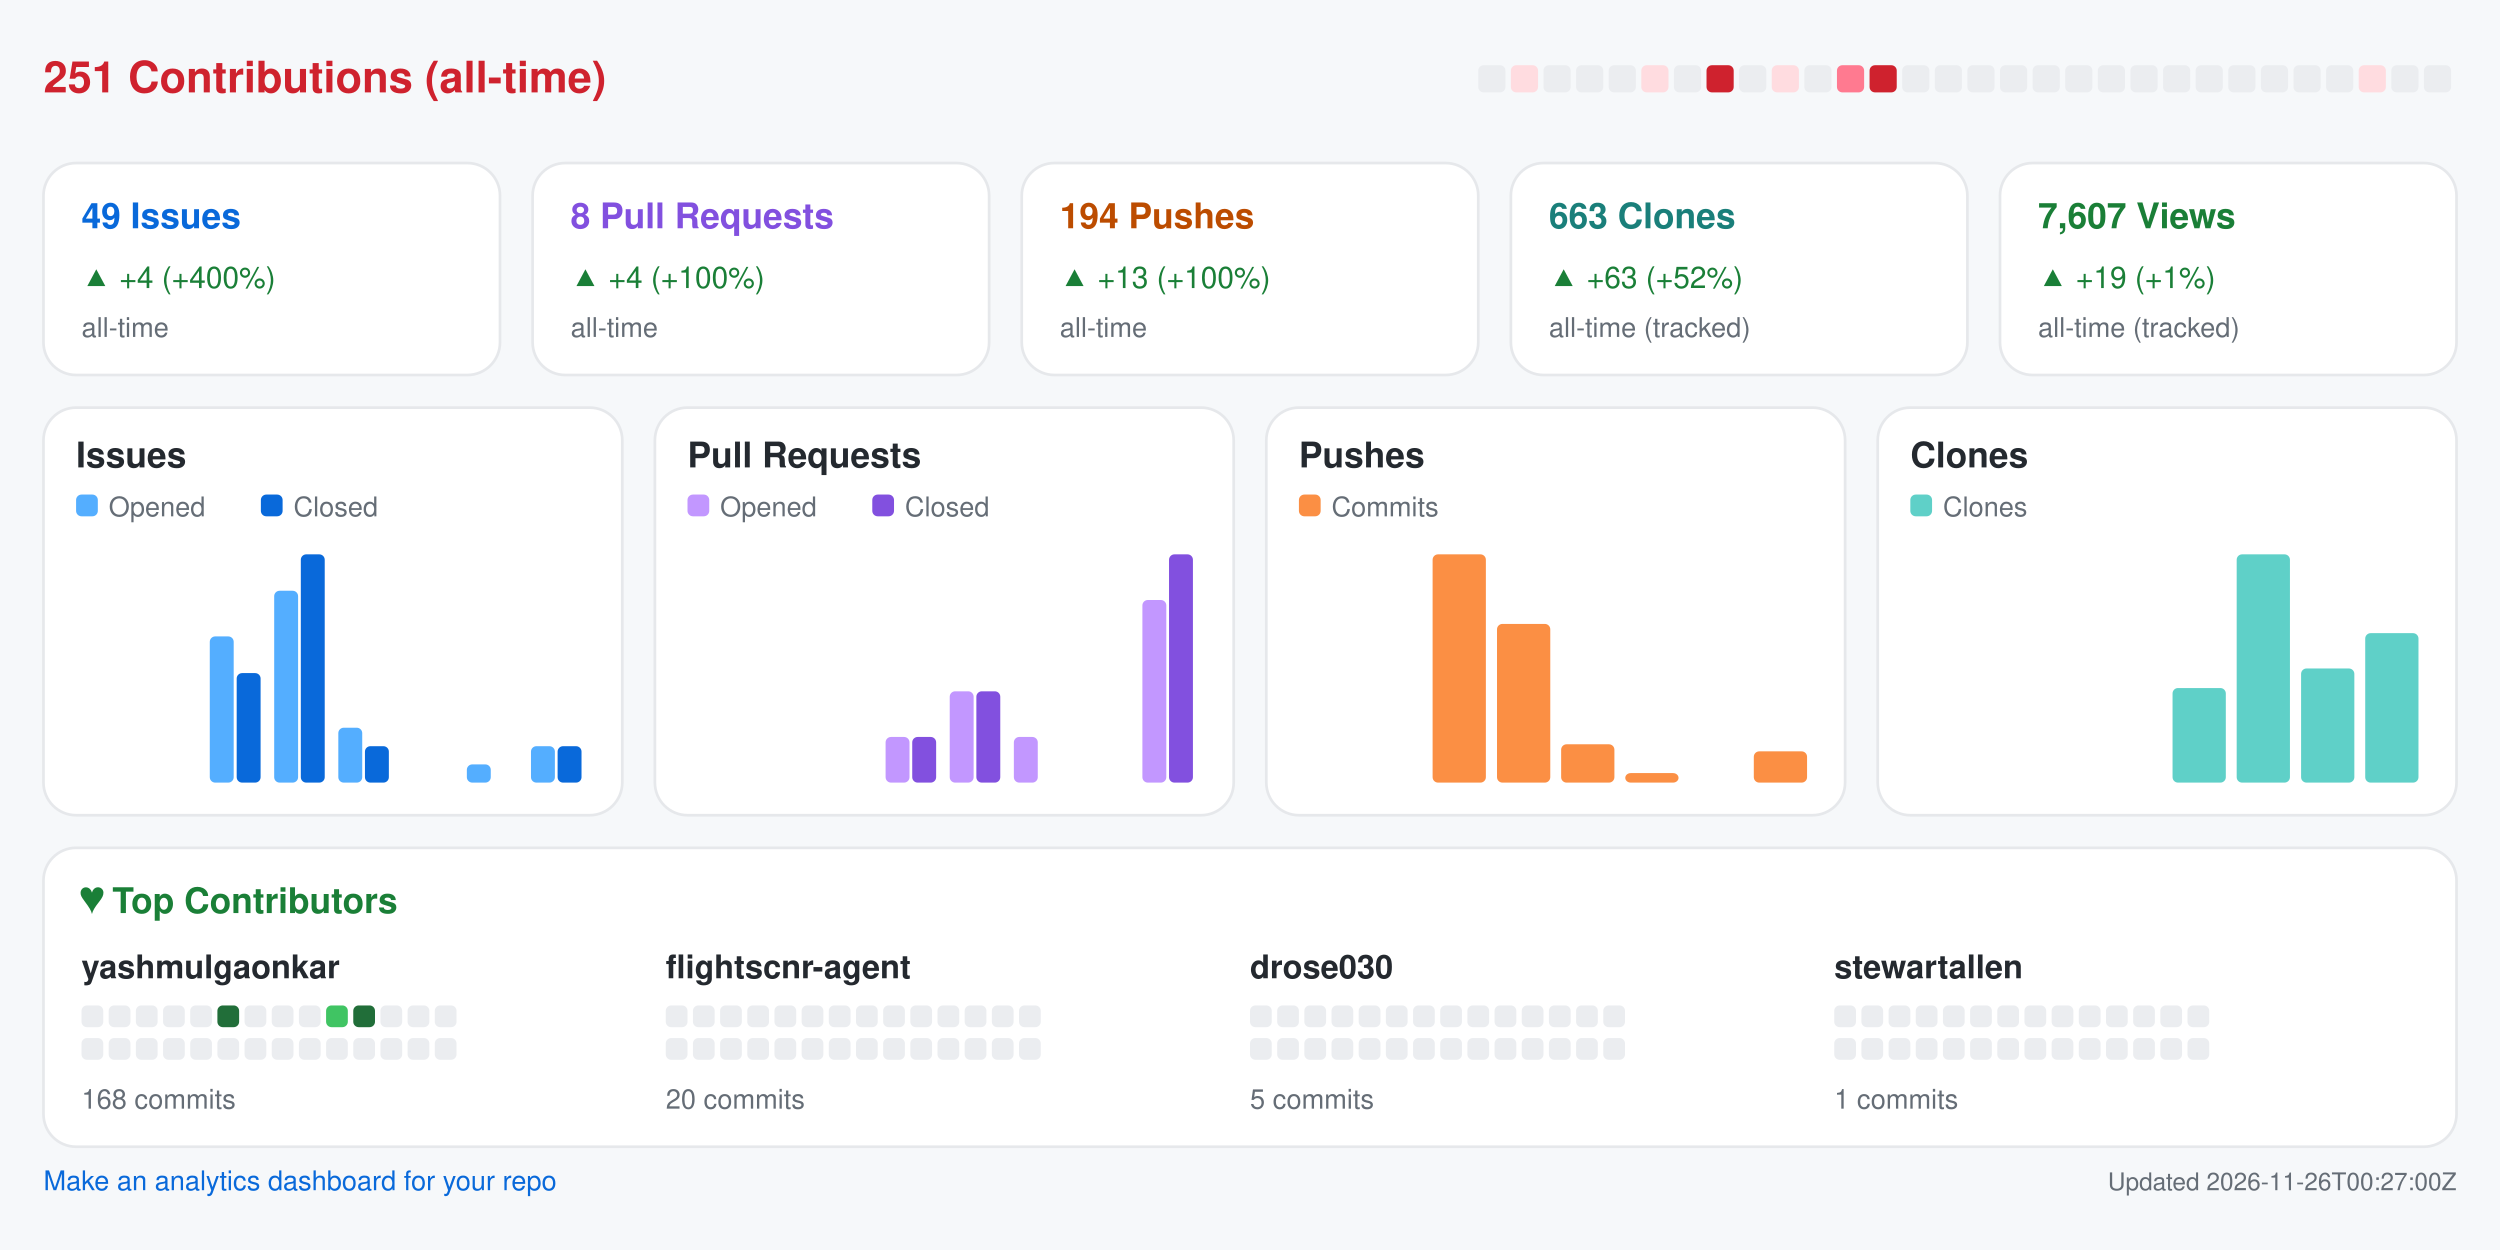
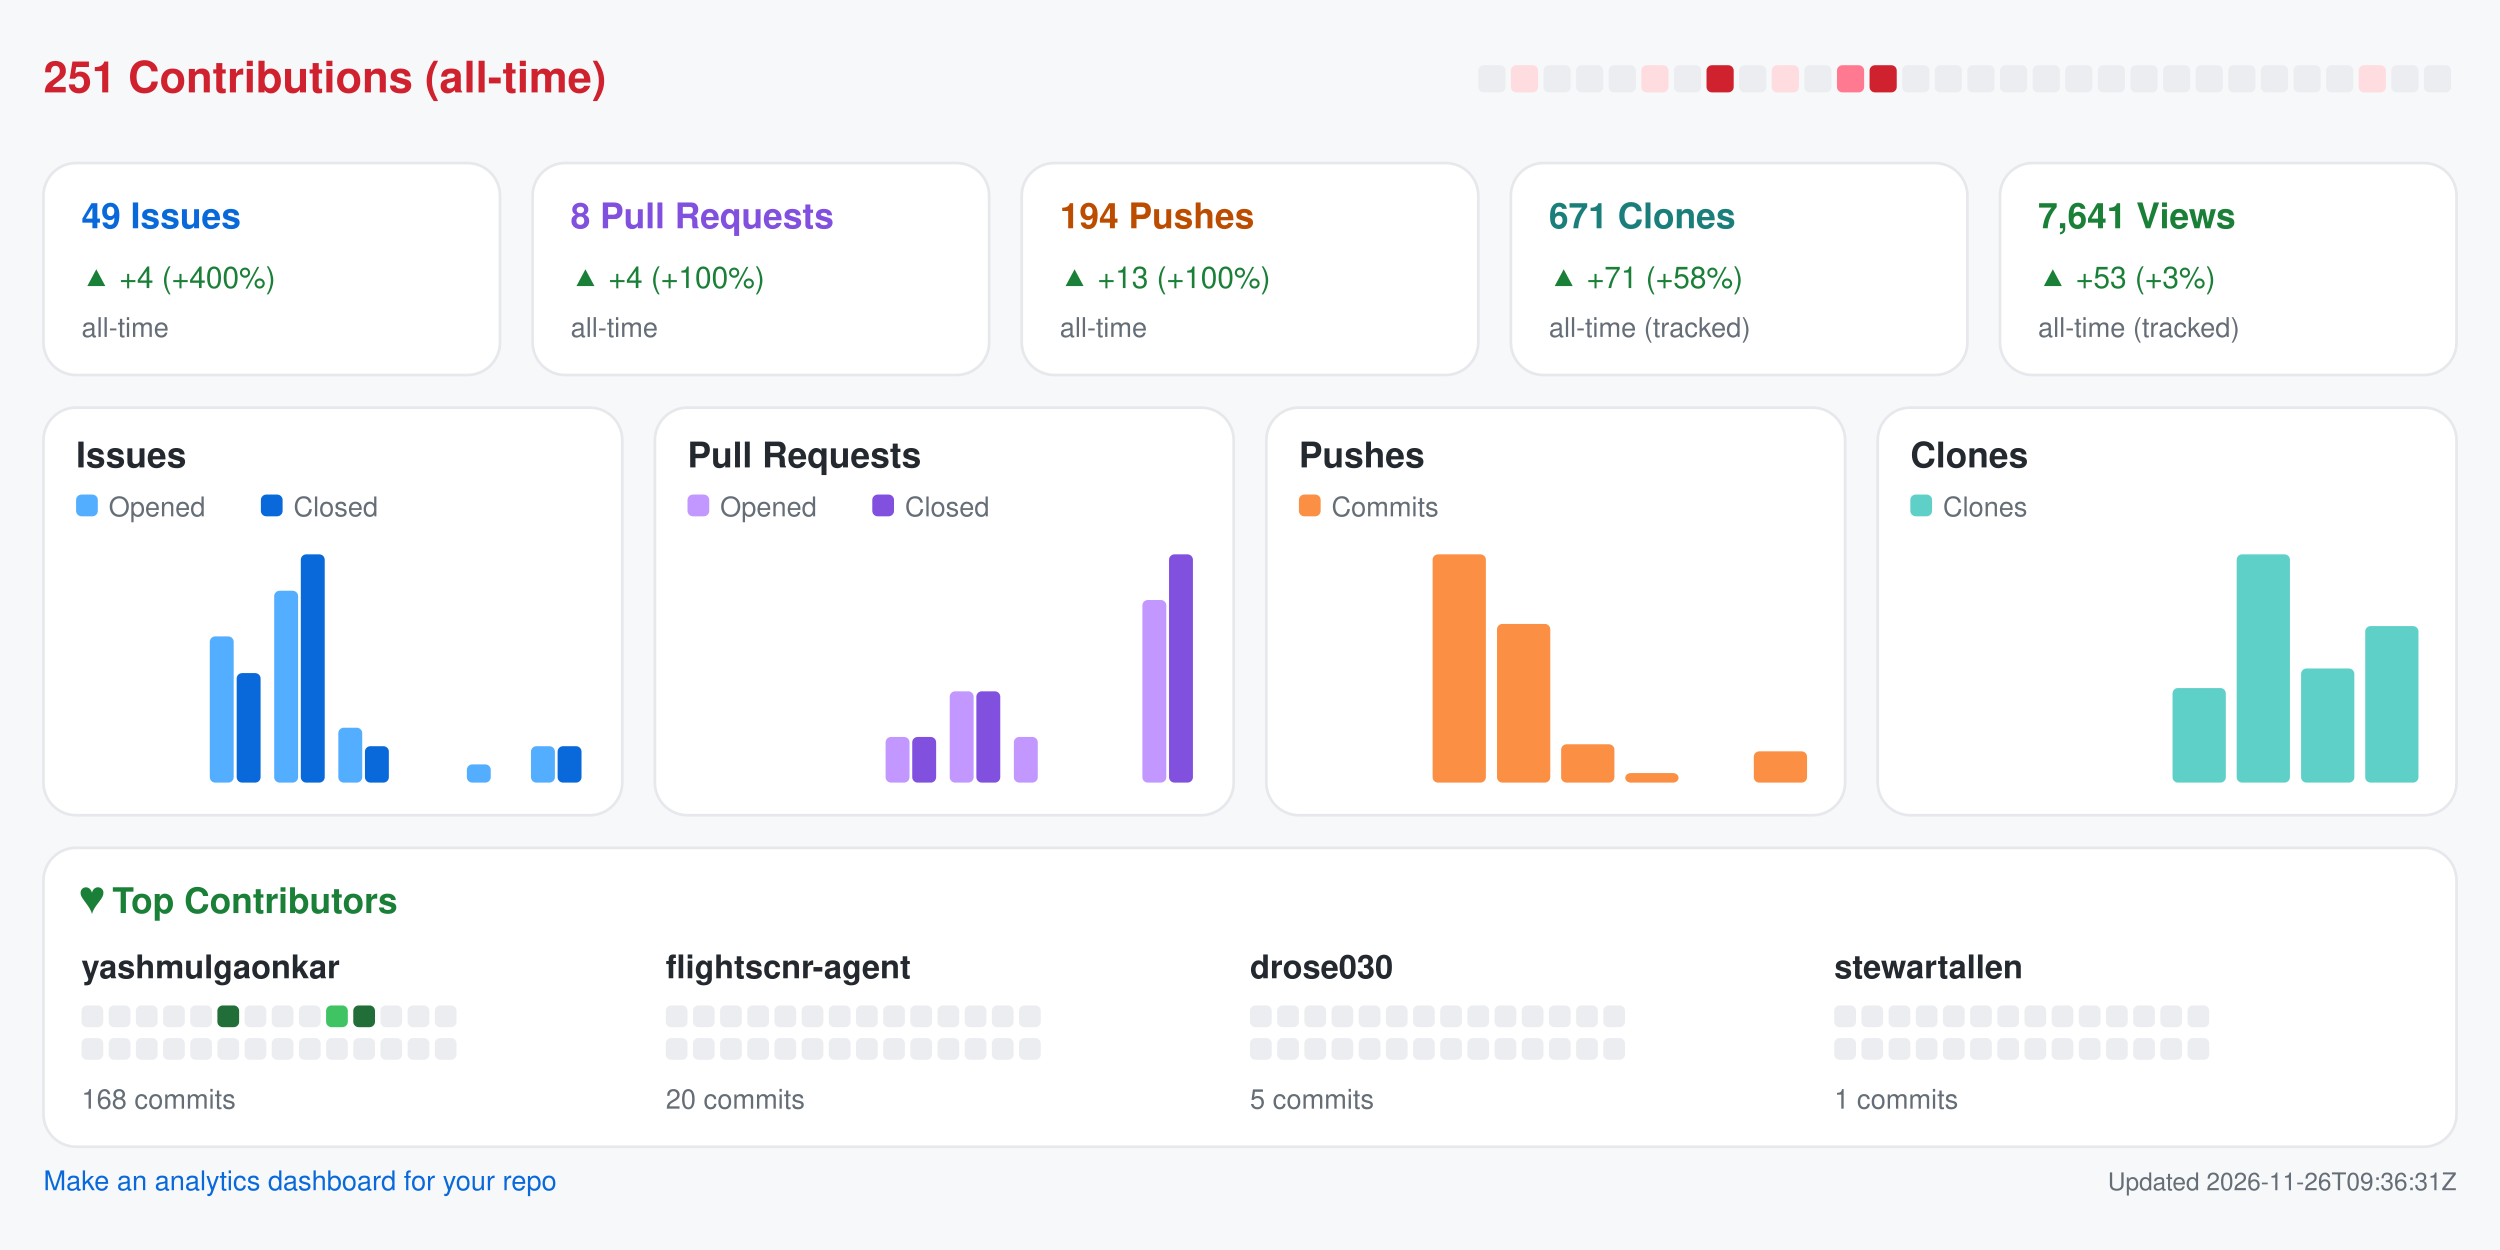
<svg xmlns="http://www.w3.org/2000/svg" width="920" height="460" viewBox="0 0 920 460" role="img" aria-label="Repository analytics for yashmulgaonkar/FlightScnr">
  <rect x="0.0" y="0.0" width="920.0" height="460.0" rx="0" fill="#f6f8fa" />
  <text x="16.0" y="34.0" fill="#cf222e" font-size="16" font-family="-apple-system,BlinkMacSystemFont,Segoe UI,Helvetica,Arial,sans-serif" font-weight="600" text-anchor="start">251 Contributions (all-time)</text>
  <rect x="544.0" y="24.0" width="10.0" height="10.0" rx="2" fill="#ebedf0" />
  <rect x="556.0" y="24.0" width="10.0" height="10.0" rx="2" fill="#ffdce0" />
  <rect x="568.0" y="24.0" width="10.0" height="10.0" rx="2" fill="#ebedf0" />
  <rect x="580.0" y="24.0" width="10.0" height="10.0" rx="2" fill="#ebedf0" />
  <rect x="592.0" y="24.0" width="10.0" height="10.0" rx="2" fill="#ebedf0" />
  <rect x="604.0" y="24.0" width="10.0" height="10.0" rx="2" fill="#ffdce0" />
  <rect x="616.0" y="24.0" width="10.0" height="10.0" rx="2" fill="#ebedf0" />
  <rect x="628.0" y="24.0" width="10.0" height="10.0" rx="2" fill="#cf222e" />
  <rect x="640.0" y="24.0" width="10.0" height="10.0" rx="2" fill="#ebedf0" />
  <rect x="652.0" y="24.0" width="10.0" height="10.0" rx="2" fill="#ffdce0" />
  <rect x="664.0" y="24.0" width="10.0" height="10.0" rx="2" fill="#ebedf0" />
  <rect x="676.0" y="24.0" width="10.0" height="10.0" rx="2" fill="#ff7a90" />
  <rect x="688.0" y="24.0" width="10.0" height="10.0" rx="2" fill="#cf222e" />
  <rect x="700.0" y="24.0" width="10.0" height="10.0" rx="2" fill="#ebedf0" />
  <rect x="712.0" y="24.0" width="10.0" height="10.0" rx="2" fill="#ebedf0" />
  <rect x="724.0" y="24.0" width="10.0" height="10.0" rx="2" fill="#ebedf0" />
  <rect x="736.0" y="24.0" width="10.0" height="10.0" rx="2" fill="#ebedf0" />
  <rect x="748.0" y="24.0" width="10.0" height="10.0" rx="2" fill="#ebedf0" />
  <rect x="760.0" y="24.0" width="10.0" height="10.0" rx="2" fill="#ebedf0" />
  <rect x="772.0" y="24.0" width="10.0" height="10.0" rx="2" fill="#ebedf0" />
  <rect x="784.0" y="24.0" width="10.0" height="10.0" rx="2" fill="#ebedf0" />
  <rect x="796.0" y="24.0" width="10.0" height="10.0" rx="2" fill="#ebedf0" />
  <rect x="808.0" y="24.0" width="10.0" height="10.0" rx="2" fill="#ebedf0" />
  <rect x="820.0" y="24.0" width="10.0" height="10.0" rx="2" fill="#ebedf0" />
  <rect x="832.0" y="24.0" width="10.0" height="10.0" rx="2" fill="#ebedf0" />
  <rect x="844.0" y="24.0" width="10.0" height="10.0" rx="2" fill="#ebedf0" />
  <rect x="856.0" y="24.0" width="10.0" height="10.0" rx="2" fill="#ebedf0" />
  <rect x="868.0" y="24.0" width="10.0" height="10.0" rx="2" fill="#ffdce0" />
  <rect x="880.0" y="24.0" width="10.0" height="10.0" rx="2" fill="#ebedf0" />
  <rect x="892.0" y="24.0" width="10.0" height="10.0" rx="2" fill="#ebedf0" />
  <rect x="16.0" y="60.0" width="168.0" height="78.0" rx="12" fill="#ffffff" stroke="#e6e8eb" />
  <text x="30.0" y="84.0" fill="#0969da" font-size="13" font-family="-apple-system,BlinkMacSystemFont,Segoe UI,Helvetica,Arial,sans-serif" font-weight="600" text-anchor="start">49 Issues</text>
  <text x="30.0" y="106.0" fill="#1a7f37" font-size="11" font-family="-apple-system,BlinkMacSystemFont,Segoe UI,Helvetica,Arial,sans-serif" font-weight="400" text-anchor="start">▲ +4 (+400%)</text>
  <text x="30.0" y="124.0" fill="#656d76" font-size="10" font-family="-apple-system,BlinkMacSystemFont,Segoe UI,Helvetica,Arial,sans-serif" font-weight="400" text-anchor="start">all-time</text>
  <rect x="196.0" y="60.0" width="168.0" height="78.0" rx="12" fill="#ffffff" stroke="#e6e8eb" />
  <text x="210.0" y="84.0" fill="#8250df" font-size="13" font-family="-apple-system,BlinkMacSystemFont,Segoe UI,Helvetica,Arial,sans-serif" font-weight="600" text-anchor="start">8 Pull Requests</text>
  <text x="210.0" y="106.0" fill="#1a7f37" font-size="11" font-family="-apple-system,BlinkMacSystemFont,Segoe UI,Helvetica,Arial,sans-serif" font-weight="400" text-anchor="start">▲ +4 (+100%)</text>
  <text x="210.0" y="124.0" fill="#656d76" font-size="10" font-family="-apple-system,BlinkMacSystemFont,Segoe UI,Helvetica,Arial,sans-serif" font-weight="400" text-anchor="start">all-time</text>
  <rect x="376.0" y="60.0" width="168.0" height="78.0" rx="12" fill="#ffffff" stroke="#e6e8eb" />
  <text x="390.0" y="84.0" fill="#bc4c00" font-size="13" font-family="-apple-system,BlinkMacSystemFont,Segoe UI,Helvetica,Arial,sans-serif" font-weight="600" text-anchor="start">194 Pushes</text>
  <text x="390.0" y="106.0" fill="#1a7f37" font-size="11" font-family="-apple-system,BlinkMacSystemFont,Segoe UI,Helvetica,Arial,sans-serif" font-weight="400" text-anchor="start">▲ +13 (+100%)</text>
  <text x="390.0" y="124.0" fill="#656d76" font-size="10" font-family="-apple-system,BlinkMacSystemFont,Segoe UI,Helvetica,Arial,sans-serif" font-weight="400" text-anchor="start">all-time</text>
  <rect x="556.0" y="60.0" width="168.0" height="78.0" rx="12" fill="#ffffff" stroke="#e6e8eb" />
-   <text x="570.0" y="84.0" fill="#1a7f7a" font-size="13" font-family="-apple-system,BlinkMacSystemFont,Segoe UI,Helvetica,Arial,sans-serif" font-weight="600" text-anchor="start">663 Clones</text>
-   <text x="570.0" y="106.0" fill="#1a7f37" font-size="11" font-family="-apple-system,BlinkMacSystemFont,Segoe UI,Helvetica,Arial,sans-serif" font-weight="400" text-anchor="start">▲ +63 (+52%)</text>
+   <text x="570.0" y="84.0" fill="#1a7f7a" font-size="13" font-family="-apple-system,BlinkMacSystemFont,Segoe UI,Helvetica,Arial,sans-serif" font-weight="600" text-anchor="start">671 Clones</text>
+   <text x="570.0" y="106.0" fill="#1a7f37" font-size="11" font-family="-apple-system,BlinkMacSystemFont,Segoe UI,Helvetica,Arial,sans-serif" font-weight="400" text-anchor="start">▲ +71 (+58%)</text>
  <text x="570.0" y="124.0" fill="#656d76" font-size="10" font-family="-apple-system,BlinkMacSystemFont,Segoe UI,Helvetica,Arial,sans-serif" font-weight="400" text-anchor="start">all-time (tracked)</text>
  <rect x="736.0" y="60.0" width="168.0" height="78.0" rx="12" fill="#ffffff" stroke="#e6e8eb" />
-   <text x="750.0" y="84.0" fill="#1a7f37" font-size="13" font-family="-apple-system,BlinkMacSystemFont,Segoe UI,Helvetica,Arial,sans-serif" font-weight="600" text-anchor="start">7,607 Views</text>
-   <text x="750.0" y="106.0" fill="#1a7f37" font-size="11" font-family="-apple-system,BlinkMacSystemFont,Segoe UI,Helvetica,Arial,sans-serif" font-weight="400" text-anchor="start">▲ +19 (+1%)</text>
+   <text x="750.0" y="84.0" fill="#1a7f37" font-size="13" font-family="-apple-system,BlinkMacSystemFont,Segoe UI,Helvetica,Arial,sans-serif" font-weight="600" text-anchor="start">7,641 Views</text>
+   <text x="750.0" y="106.0" fill="#1a7f37" font-size="11" font-family="-apple-system,BlinkMacSystemFont,Segoe UI,Helvetica,Arial,sans-serif" font-weight="400" text-anchor="start">▲ +53 (+3%)</text>
  <text x="750.0" y="124.0" fill="#656d76" font-size="10" font-family="-apple-system,BlinkMacSystemFont,Segoe UI,Helvetica,Arial,sans-serif" font-weight="400" text-anchor="start">all-time (tracked)</text>
  <rect x="16.0" y="150.0" width="213.0" height="150.0" rx="12" fill="#ffffff" stroke="#e6e8eb" />
  <text x="28.0" y="172.0" fill="#24292f" font-size="13" font-family="-apple-system,BlinkMacSystemFont,Segoe UI,Helvetica,Arial,sans-serif" font-weight="600" text-anchor="start">Issues</text>
  <rect x="28.0" y="182.0" width="8.0" height="8.0" rx="2" fill="#54aeff" />
  <text x="40.0" y="190.0" fill="#656d76" font-size="10" font-family="-apple-system,BlinkMacSystemFont,Segoe UI,Helvetica,Arial,sans-serif" font-weight="400" text-anchor="start">Opened</text>
  <rect x="96.0" y="182.0" width="8.0" height="8.0" rx="2" fill="#0969da" />
  <text x="108.0" y="190.0" fill="#656d76" font-size="10" font-family="-apple-system,BlinkMacSystemFont,Segoe UI,Helvetica,Arial,sans-serif" font-weight="400" text-anchor="start">Closed</text>
  <rect x="30.0" y="288.0" width="8.8" height="0.0" rx="2" fill="#54aeff" />
  <rect x="39.8" y="288.0" width="8.8" height="0.0" rx="2" fill="#0969da" />
  <rect x="53.6" y="288.0" width="8.8" height="0.0" rx="2" fill="#54aeff" />
  <rect x="63.4" y="288.0" width="8.8" height="0.0" rx="2" fill="#0969da" />
  <rect x="77.2" y="234.2" width="8.8" height="53.8" rx="2" fill="#54aeff" />
  <rect x="87.1" y="247.7" width="8.8" height="40.3" rx="2" fill="#0969da" />
  <rect x="100.9" y="217.4" width="8.8" height="70.6" rx="2" fill="#54aeff" />
  <rect x="110.7" y="204.0" width="8.8" height="84.0" rx="2" fill="#0969da" />
  <rect x="124.5" y="267.8" width="8.8" height="20.2" rx="2" fill="#54aeff" />
  <rect x="134.3" y="274.6" width="8.8" height="13.4" rx="2" fill="#0969da" />
  <rect x="148.1" y="288.0" width="8.8" height="0.0" rx="2" fill="#54aeff" />
  <rect x="157.9" y="288.0" width="8.8" height="0.0" rx="2" fill="#0969da" />
  <rect x="171.8" y="281.3" width="8.8" height="6.7" rx="2" fill="#54aeff" />
  <rect x="181.6" y="288.0" width="8.8" height="0.0" rx="2" fill="#0969da" />
  <rect x="195.4" y="274.6" width="8.8" height="13.4" rx="2" fill="#54aeff" />
  <rect x="205.2" y="274.6" width="8.8" height="13.4" rx="2" fill="#0969da" />
  <rect x="241.0" y="150.0" width="213.0" height="150.0" rx="12" fill="#ffffff" stroke="#e6e8eb" />
  <text x="253.0" y="172.0" fill="#24292f" font-size="13" font-family="-apple-system,BlinkMacSystemFont,Segoe UI,Helvetica,Arial,sans-serif" font-weight="600" text-anchor="start">Pull Requests</text>
  <rect x="253.0" y="182.0" width="8.0" height="8.0" rx="2" fill="#c297ff" />
  <text x="265.0" y="190.0" fill="#656d76" font-size="10" font-family="-apple-system,BlinkMacSystemFont,Segoe UI,Helvetica,Arial,sans-serif" font-weight="400" text-anchor="start">Opened</text>
  <rect x="321.0" y="182.0" width="8.0" height="8.0" rx="2" fill="#8250df" />
  <text x="333.0" y="190.0" fill="#656d76" font-size="10" font-family="-apple-system,BlinkMacSystemFont,Segoe UI,Helvetica,Arial,sans-serif" font-weight="400" text-anchor="start">Closed</text>
  <rect x="255.0" y="288.0" width="8.8" height="0.0" rx="2" fill="#c297ff" />
  <rect x="264.8" y="288.0" width="8.8" height="0.0" rx="2" fill="#8250df" />
  <rect x="278.6" y="288.0" width="8.8" height="0.0" rx="2" fill="#c297ff" />
  <rect x="288.4" y="288.0" width="8.8" height="0.0" rx="2" fill="#8250df" />
  <rect x="302.2" y="288.0" width="8.8" height="0.0" rx="2" fill="#c297ff" />
  <rect x="312.1" y="288.0" width="8.8" height="0.0" rx="2" fill="#8250df" />
  <rect x="325.9" y="271.2" width="8.8" height="16.8" rx="2" fill="#c297ff" />
  <rect x="335.7" y="271.2" width="8.8" height="16.8" rx="2" fill="#8250df" />
  <rect x="349.5" y="254.4" width="8.8" height="33.6" rx="2" fill="#c297ff" />
  <rect x="359.3" y="254.4" width="8.8" height="33.6" rx="2" fill="#8250df" />
  <rect x="373.1" y="271.2" width="8.8" height="16.8" rx="2" fill="#c297ff" />
  <rect x="382.9" y="288.0" width="8.8" height="0.0" rx="2" fill="#8250df" />
  <rect x="396.8" y="288.0" width="8.8" height="0.0" rx="2" fill="#c297ff" />
  <rect x="406.6" y="288.0" width="8.8" height="0.0" rx="2" fill="#8250df" />
  <rect x="420.4" y="220.8" width="8.8" height="67.2" rx="2" fill="#c297ff" />
  <rect x="430.2" y="204.0" width="8.8" height="84.0" rx="2" fill="#8250df" />
  <rect x="466.0" y="150.0" width="213.0" height="150.0" rx="12" fill="#ffffff" stroke="#e6e8eb" />
  <text x="478.0" y="172.0" fill="#24292f" font-size="13" font-family="-apple-system,BlinkMacSystemFont,Segoe UI,Helvetica,Arial,sans-serif" font-weight="600" text-anchor="start">Pushes</text>
  <rect x="478.0" y="182.0" width="8.0" height="8.0" rx="2" fill="#fb8f44" />
  <text x="490.0" y="190.0" fill="#656d76" font-size="10" font-family="-apple-system,BlinkMacSystemFont,Segoe UI,Helvetica,Arial,sans-serif" font-weight="400" text-anchor="start">Commits</text>
  <rect x="480.0" y="288.0" width="19.6" height="0.0" rx="2" fill="#fb8f44" />
  <rect x="503.6" y="288.0" width="19.6" height="0.0" rx="2" fill="#fb8f44" />
  <rect x="527.2" y="204.0" width="19.6" height="84.0" rx="2" fill="#fb8f44" />
  <rect x="550.9" y="229.6" width="19.6" height="58.4" rx="2" fill="#fb8f44" />
  <rect x="574.5" y="273.9" width="19.6" height="14.1" rx="2" fill="#fb8f44" />
  <rect x="598.1" y="284.5" width="19.6" height="3.5" rx="2" fill="#fb8f44" />
  <rect x="621.8" y="288.0" width="19.6" height="0.0" rx="2" fill="#fb8f44" />
  <rect x="645.4" y="276.5" width="19.6" height="11.5" rx="2" fill="#fb8f44" />
  <rect x="691.0" y="150.0" width="213.0" height="150.0" rx="12" fill="#ffffff" stroke="#e6e8eb" />
  <text x="703.0" y="172.0" fill="#24292f" font-size="13" font-family="-apple-system,BlinkMacSystemFont,Segoe UI,Helvetica,Arial,sans-serif" font-weight="600" text-anchor="start">Clones</text>
  <rect x="703.0" y="182.0" width="8.0" height="8.0" rx="2" fill="#5fd0c8" />
  <text x="715.0" y="190.0" fill="#656d76" font-size="10" font-family="-apple-system,BlinkMacSystemFont,Segoe UI,Helvetica,Arial,sans-serif" font-weight="400" text-anchor="start">Clones</text>
  <rect x="705.0" y="288.0" width="19.6" height="0.0" rx="2" fill="#5fd0c8" />
  <rect x="728.6" y="288.0" width="19.6" height="0.0" rx="2" fill="#5fd0c8" />
  <rect x="752.2" y="288.0" width="19.6" height="0.0" rx="2" fill="#5fd0c8" />
  <rect x="775.9" y="288.0" width="19.6" height="0.0" rx="2" fill="#5fd0c8" />
  <rect x="799.5" y="253.2" width="19.6" height="34.8" rx="2" fill="#5fd0c8" />
  <rect x="823.1" y="204.0" width="19.6" height="84.0" rx="2" fill="#5fd0c8" />
  <rect x="846.8" y="246.0" width="19.6" height="42.0" rx="2" fill="#5fd0c8" />
-   <rect x="870.4" y="233.0" width="19.6" height="55.0" rx="2" fill="#5fd0c8" />
+   <rect x="870.4" y="230.4" width="19.6" height="57.6" rx="2" fill="#5fd0c8" />
  <rect x="16.0" y="312.0" width="888.0" height="110.0" rx="12" fill="#ffffff" stroke="#e6e8eb" />
  <text x="30.0" y="336.0" fill="#1a7f37" font-size="13" font-family="-apple-system,BlinkMacSystemFont,Segoe UI,Helvetica,Arial,sans-serif" font-weight="600" text-anchor="start">♥  Top Contributors</text>
  <text x="30.0" y="360.0" fill="#24292f" font-size="12" font-family="-apple-system,BlinkMacSystemFont,Segoe UI,Helvetica,Arial,sans-serif" font-weight="600" text-anchor="start">yashmulgaonkar</text>
  <rect x="30.0" y="370.0" width="8.0" height="8.0" rx="2" fill="#ebedf0" />
  <rect x="40.0" y="370.0" width="8.0" height="8.0" rx="2" fill="#ebedf0" />
  <rect x="50.0" y="370.0" width="8.0" height="8.0" rx="2" fill="#ebedf0" />
  <rect x="60.0" y="370.0" width="8.0" height="8.0" rx="2" fill="#ebedf0" />
  <rect x="70.0" y="370.0" width="8.0" height="8.0" rx="2" fill="#ebedf0" />
  <rect x="80.0" y="370.0" width="8.0" height="8.0" rx="2" fill="#216e39" />
  <rect x="90.0" y="370.0" width="8.0" height="8.0" rx="2" fill="#ebedf0" />
  <rect x="100.0" y="370.0" width="8.0" height="8.0" rx="2" fill="#ebedf0" />
  <rect x="110.0" y="370.0" width="8.0" height="8.0" rx="2" fill="#ebedf0" />
  <rect x="120.0" y="370.0" width="8.0" height="8.0" rx="2" fill="#40c463" />
  <rect x="130.0" y="370.0" width="8.0" height="8.0" rx="2" fill="#216e39" />
  <rect x="140.0" y="370.0" width="8.0" height="8.0" rx="2" fill="#ebedf0" />
  <rect x="150.0" y="370.0" width="8.0" height="8.0" rx="2" fill="#ebedf0" />
  <rect x="160.0" y="370.0" width="8.0" height="8.0" rx="2" fill="#ebedf0" />
  <rect x="30.0" y="382.0" width="8.0" height="8.0" rx="2" fill="#ebedf0" />
  <rect x="40.0" y="382.0" width="8.0" height="8.0" rx="2" fill="#ebedf0" />
  <rect x="50.0" y="382.0" width="8.0" height="8.0" rx="2" fill="#ebedf0" />
  <rect x="60.0" y="382.0" width="8.0" height="8.0" rx="2" fill="#ebedf0" />
  <rect x="70.0" y="382.0" width="8.0" height="8.0" rx="2" fill="#ebedf0" />
  <rect x="80.0" y="382.0" width="8.0" height="8.0" rx="2" fill="#ebedf0" />
  <rect x="90.0" y="382.0" width="8.0" height="8.0" rx="2" fill="#ebedf0" />
  <rect x="100.0" y="382.0" width="8.0" height="8.0" rx="2" fill="#ebedf0" />
  <rect x="110.0" y="382.0" width="8.0" height="8.0" rx="2" fill="#ebedf0" />
  <rect x="120.0" y="382.0" width="8.0" height="8.0" rx="2" fill="#ebedf0" />
  <rect x="130.0" y="382.0" width="8.0" height="8.0" rx="2" fill="#ebedf0" />
  <rect x="140.0" y="382.0" width="8.0" height="8.0" rx="2" fill="#ebedf0" />
  <rect x="150.0" y="382.0" width="8.0" height="8.0" rx="2" fill="#ebedf0" />
  <rect x="160.0" y="382.0" width="8.0" height="8.0" rx="2" fill="#ebedf0" />
  <text x="30.0" y="408.0" fill="#656d76" font-size="10" font-family="-apple-system,BlinkMacSystemFont,Segoe UI,Helvetica,Arial,sans-serif" font-weight="400" text-anchor="start">168 commits</text>
  <text x="245.0" y="360.0" fill="#24292f" font-size="12" font-family="-apple-system,BlinkMacSystemFont,Segoe UI,Helvetica,Arial,sans-serif" font-weight="600" text-anchor="start">flightscnr-agent</text>
  <rect x="245.0" y="370.0" width="8.0" height="8.0" rx="2" fill="#ebedf0" />
  <rect x="255.0" y="370.0" width="8.0" height="8.0" rx="2" fill="#ebedf0" />
  <rect x="265.0" y="370.0" width="8.0" height="8.0" rx="2" fill="#ebedf0" />
  <rect x="275.0" y="370.0" width="8.0" height="8.0" rx="2" fill="#ebedf0" />
  <rect x="285.0" y="370.0" width="8.0" height="8.0" rx="2" fill="#ebedf0" />
  <rect x="295.0" y="370.0" width="8.0" height="8.0" rx="2" fill="#ebedf0" />
  <rect x="305.0" y="370.0" width="8.0" height="8.0" rx="2" fill="#ebedf0" />
  <rect x="315.0" y="370.0" width="8.0" height="8.0" rx="2" fill="#ebedf0" />
  <rect x="325.0" y="370.0" width="8.0" height="8.0" rx="2" fill="#ebedf0" />
  <rect x="335.0" y="370.0" width="8.0" height="8.0" rx="2" fill="#ebedf0" />
  <rect x="345.0" y="370.0" width="8.0" height="8.0" rx="2" fill="#ebedf0" />
  <rect x="355.0" y="370.0" width="8.0" height="8.0" rx="2" fill="#ebedf0" />
  <rect x="365.0" y="370.0" width="8.0" height="8.0" rx="2" fill="#ebedf0" />
  <rect x="375.0" y="370.0" width="8.0" height="8.0" rx="2" fill="#ebedf0" />
  <rect x="245.0" y="382.0" width="8.0" height="8.0" rx="2" fill="#ebedf0" />
  <rect x="255.0" y="382.0" width="8.0" height="8.0" rx="2" fill="#ebedf0" />
  <rect x="265.0" y="382.0" width="8.0" height="8.0" rx="2" fill="#ebedf0" />
  <rect x="275.0" y="382.0" width="8.0" height="8.0" rx="2" fill="#ebedf0" />
  <rect x="285.0" y="382.0" width="8.0" height="8.0" rx="2" fill="#ebedf0" />
  <rect x="295.0" y="382.0" width="8.0" height="8.0" rx="2" fill="#ebedf0" />
  <rect x="305.0" y="382.0" width="8.0" height="8.0" rx="2" fill="#ebedf0" />
  <rect x="315.0" y="382.0" width="8.0" height="8.0" rx="2" fill="#ebedf0" />
  <rect x="325.0" y="382.0" width="8.0" height="8.0" rx="2" fill="#ebedf0" />
  <rect x="335.0" y="382.0" width="8.0" height="8.0" rx="2" fill="#ebedf0" />
  <rect x="345.0" y="382.0" width="8.0" height="8.0" rx="2" fill="#ebedf0" />
  <rect x="355.0" y="382.0" width="8.0" height="8.0" rx="2" fill="#ebedf0" />
  <rect x="365.0" y="382.0" width="8.0" height="8.0" rx="2" fill="#ebedf0" />
  <rect x="375.0" y="382.0" width="8.0" height="8.0" rx="2" fill="#ebedf0" />
  <text x="245.0" y="408.0" fill="#656d76" font-size="10" font-family="-apple-system,BlinkMacSystemFont,Segoe UI,Helvetica,Arial,sans-serif" font-weight="400" text-anchor="start">20 commits</text>
  <text x="460.0" y="360.0" fill="#24292f" font-size="12" font-family="-apple-system,BlinkMacSystemFont,Segoe UI,Helvetica,Arial,sans-serif" font-weight="600" text-anchor="start">drose030</text>
  <rect x="460.0" y="370.0" width="8.0" height="8.0" rx="2" fill="#ebedf0" />
  <rect x="470.0" y="370.0" width="8.0" height="8.0" rx="2" fill="#ebedf0" />
  <rect x="480.0" y="370.0" width="8.0" height="8.0" rx="2" fill="#ebedf0" />
  <rect x="490.0" y="370.0" width="8.0" height="8.0" rx="2" fill="#ebedf0" />
  <rect x="500.0" y="370.0" width="8.0" height="8.0" rx="2" fill="#ebedf0" />
  <rect x="510.0" y="370.0" width="8.0" height="8.0" rx="2" fill="#ebedf0" />
  <rect x="520.0" y="370.0" width="8.0" height="8.0" rx="2" fill="#ebedf0" />
  <rect x="530.0" y="370.0" width="8.0" height="8.0" rx="2" fill="#ebedf0" />
  <rect x="540.0" y="370.0" width="8.0" height="8.0" rx="2" fill="#ebedf0" />
  <rect x="550.0" y="370.0" width="8.0" height="8.0" rx="2" fill="#ebedf0" />
  <rect x="560.0" y="370.0" width="8.0" height="8.0" rx="2" fill="#ebedf0" />
  <rect x="570.0" y="370.0" width="8.0" height="8.0" rx="2" fill="#ebedf0" />
  <rect x="580.0" y="370.0" width="8.0" height="8.0" rx="2" fill="#ebedf0" />
  <rect x="590.0" y="370.0" width="8.0" height="8.0" rx="2" fill="#ebedf0" />
  <rect x="460.0" y="382.0" width="8.0" height="8.0" rx="2" fill="#ebedf0" />
  <rect x="470.0" y="382.0" width="8.0" height="8.0" rx="2" fill="#ebedf0" />
  <rect x="480.0" y="382.0" width="8.0" height="8.0" rx="2" fill="#ebedf0" />
  <rect x="490.0" y="382.0" width="8.0" height="8.0" rx="2" fill="#ebedf0" />
  <rect x="500.0" y="382.0" width="8.0" height="8.0" rx="2" fill="#ebedf0" />
  <rect x="510.0" y="382.0" width="8.0" height="8.0" rx="2" fill="#ebedf0" />
  <rect x="520.0" y="382.0" width="8.0" height="8.0" rx="2" fill="#ebedf0" />
  <rect x="530.0" y="382.0" width="8.0" height="8.0" rx="2" fill="#ebedf0" />
  <rect x="540.0" y="382.0" width="8.0" height="8.0" rx="2" fill="#ebedf0" />
  <rect x="550.0" y="382.0" width="8.0" height="8.0" rx="2" fill="#ebedf0" />
  <rect x="560.0" y="382.0" width="8.0" height="8.0" rx="2" fill="#ebedf0" />
  <rect x="570.0" y="382.0" width="8.0" height="8.0" rx="2" fill="#ebedf0" />
  <rect x="580.0" y="382.0" width="8.0" height="8.0" rx="2" fill="#ebedf0" />
  <rect x="590.0" y="382.0" width="8.0" height="8.0" rx="2" fill="#ebedf0" />
  <text x="460.0" y="408.0" fill="#656d76" font-size="10" font-family="-apple-system,BlinkMacSystemFont,Segoe UI,Helvetica,Arial,sans-serif" font-weight="400" text-anchor="start">5 commits</text>
  <text x="675.0" y="360.0" fill="#24292f" font-size="12" font-family="-apple-system,BlinkMacSystemFont,Segoe UI,Helvetica,Arial,sans-serif" font-weight="600" text-anchor="start">stewartallen</text>
  <rect x="675.0" y="370.0" width="8.0" height="8.0" rx="2" fill="#ebedf0" />
  <rect x="685.0" y="370.0" width="8.0" height="8.0" rx="2" fill="#ebedf0" />
  <rect x="695.0" y="370.0" width="8.0" height="8.0" rx="2" fill="#ebedf0" />
  <rect x="705.0" y="370.0" width="8.0" height="8.0" rx="2" fill="#ebedf0" />
  <rect x="715.0" y="370.0" width="8.0" height="8.0" rx="2" fill="#ebedf0" />
  <rect x="725.0" y="370.0" width="8.0" height="8.0" rx="2" fill="#ebedf0" />
  <rect x="735.0" y="370.0" width="8.0" height="8.0" rx="2" fill="#ebedf0" />
  <rect x="745.0" y="370.0" width="8.0" height="8.0" rx="2" fill="#ebedf0" />
  <rect x="755.0" y="370.0" width="8.0" height="8.0" rx="2" fill="#ebedf0" />
  <rect x="765.0" y="370.0" width="8.0" height="8.0" rx="2" fill="#ebedf0" />
  <rect x="775.0" y="370.0" width="8.0" height="8.0" rx="2" fill="#ebedf0" />
  <rect x="785.0" y="370.0" width="8.0" height="8.0" rx="2" fill="#ebedf0" />
  <rect x="795.0" y="370.0" width="8.0" height="8.0" rx="2" fill="#ebedf0" />
  <rect x="805.0" y="370.0" width="8.0" height="8.0" rx="2" fill="#ebedf0" />
  <rect x="675.0" y="382.0" width="8.0" height="8.0" rx="2" fill="#ebedf0" />
  <rect x="685.0" y="382.0" width="8.0" height="8.0" rx="2" fill="#ebedf0" />
  <rect x="695.0" y="382.0" width="8.0" height="8.0" rx="2" fill="#ebedf0" />
  <rect x="705.0" y="382.0" width="8.0" height="8.0" rx="2" fill="#ebedf0" />
  <rect x="715.0" y="382.0" width="8.0" height="8.0" rx="2" fill="#ebedf0" />
  <rect x="725.0" y="382.0" width="8.0" height="8.0" rx="2" fill="#ebedf0" />
  <rect x="735.0" y="382.0" width="8.0" height="8.0" rx="2" fill="#ebedf0" />
  <rect x="745.0" y="382.0" width="8.0" height="8.0" rx="2" fill="#ebedf0" />
  <rect x="755.0" y="382.0" width="8.0" height="8.0" rx="2" fill="#ebedf0" />
  <rect x="765.0" y="382.0" width="8.0" height="8.0" rx="2" fill="#ebedf0" />
  <rect x="775.0" y="382.0" width="8.0" height="8.0" rx="2" fill="#ebedf0" />
  <rect x="785.0" y="382.0" width="8.0" height="8.0" rx="2" fill="#ebedf0" />
  <rect x="795.0" y="382.0" width="8.0" height="8.0" rx="2" fill="#ebedf0" />
  <rect x="805.0" y="382.0" width="8.0" height="8.0" rx="2" fill="#ebedf0" />
  <text x="675.0" y="408.0" fill="#656d76" font-size="10" font-family="-apple-system,BlinkMacSystemFont,Segoe UI,Helvetica,Arial,sans-serif" font-weight="400" text-anchor="start">1 commits</text>
  <a href="https://github.com/yashmulgaonkar/repo-analytics" target="_blank" rel="noopener noreferrer">
    <text x="16.0" y="438.0" fill="#0969da" font-size="10" font-family="-apple-system,BlinkMacSystemFont,Segoe UI,Helvetica,Arial,sans-serif" font-weight="400" text-anchor="start">Make an analytics dashboard for your repo</text>
  </a>
-   <text x="904.0" y="438.0" fill="#656d76" font-size="9" font-family="-apple-system,BlinkMacSystemFont,Segoe UI,Helvetica,Arial,sans-serif" font-weight="400" text-anchor="end">Updated 2026-11-26T00:27:00Z</text>
+   <text x="904.0" y="438.0" fill="#656d76" font-size="9" font-family="-apple-system,BlinkMacSystemFont,Segoe UI,Helvetica,Arial,sans-serif" font-weight="400" text-anchor="end">Updated 2026-11-26T09:36:31Z</text>
</svg>
